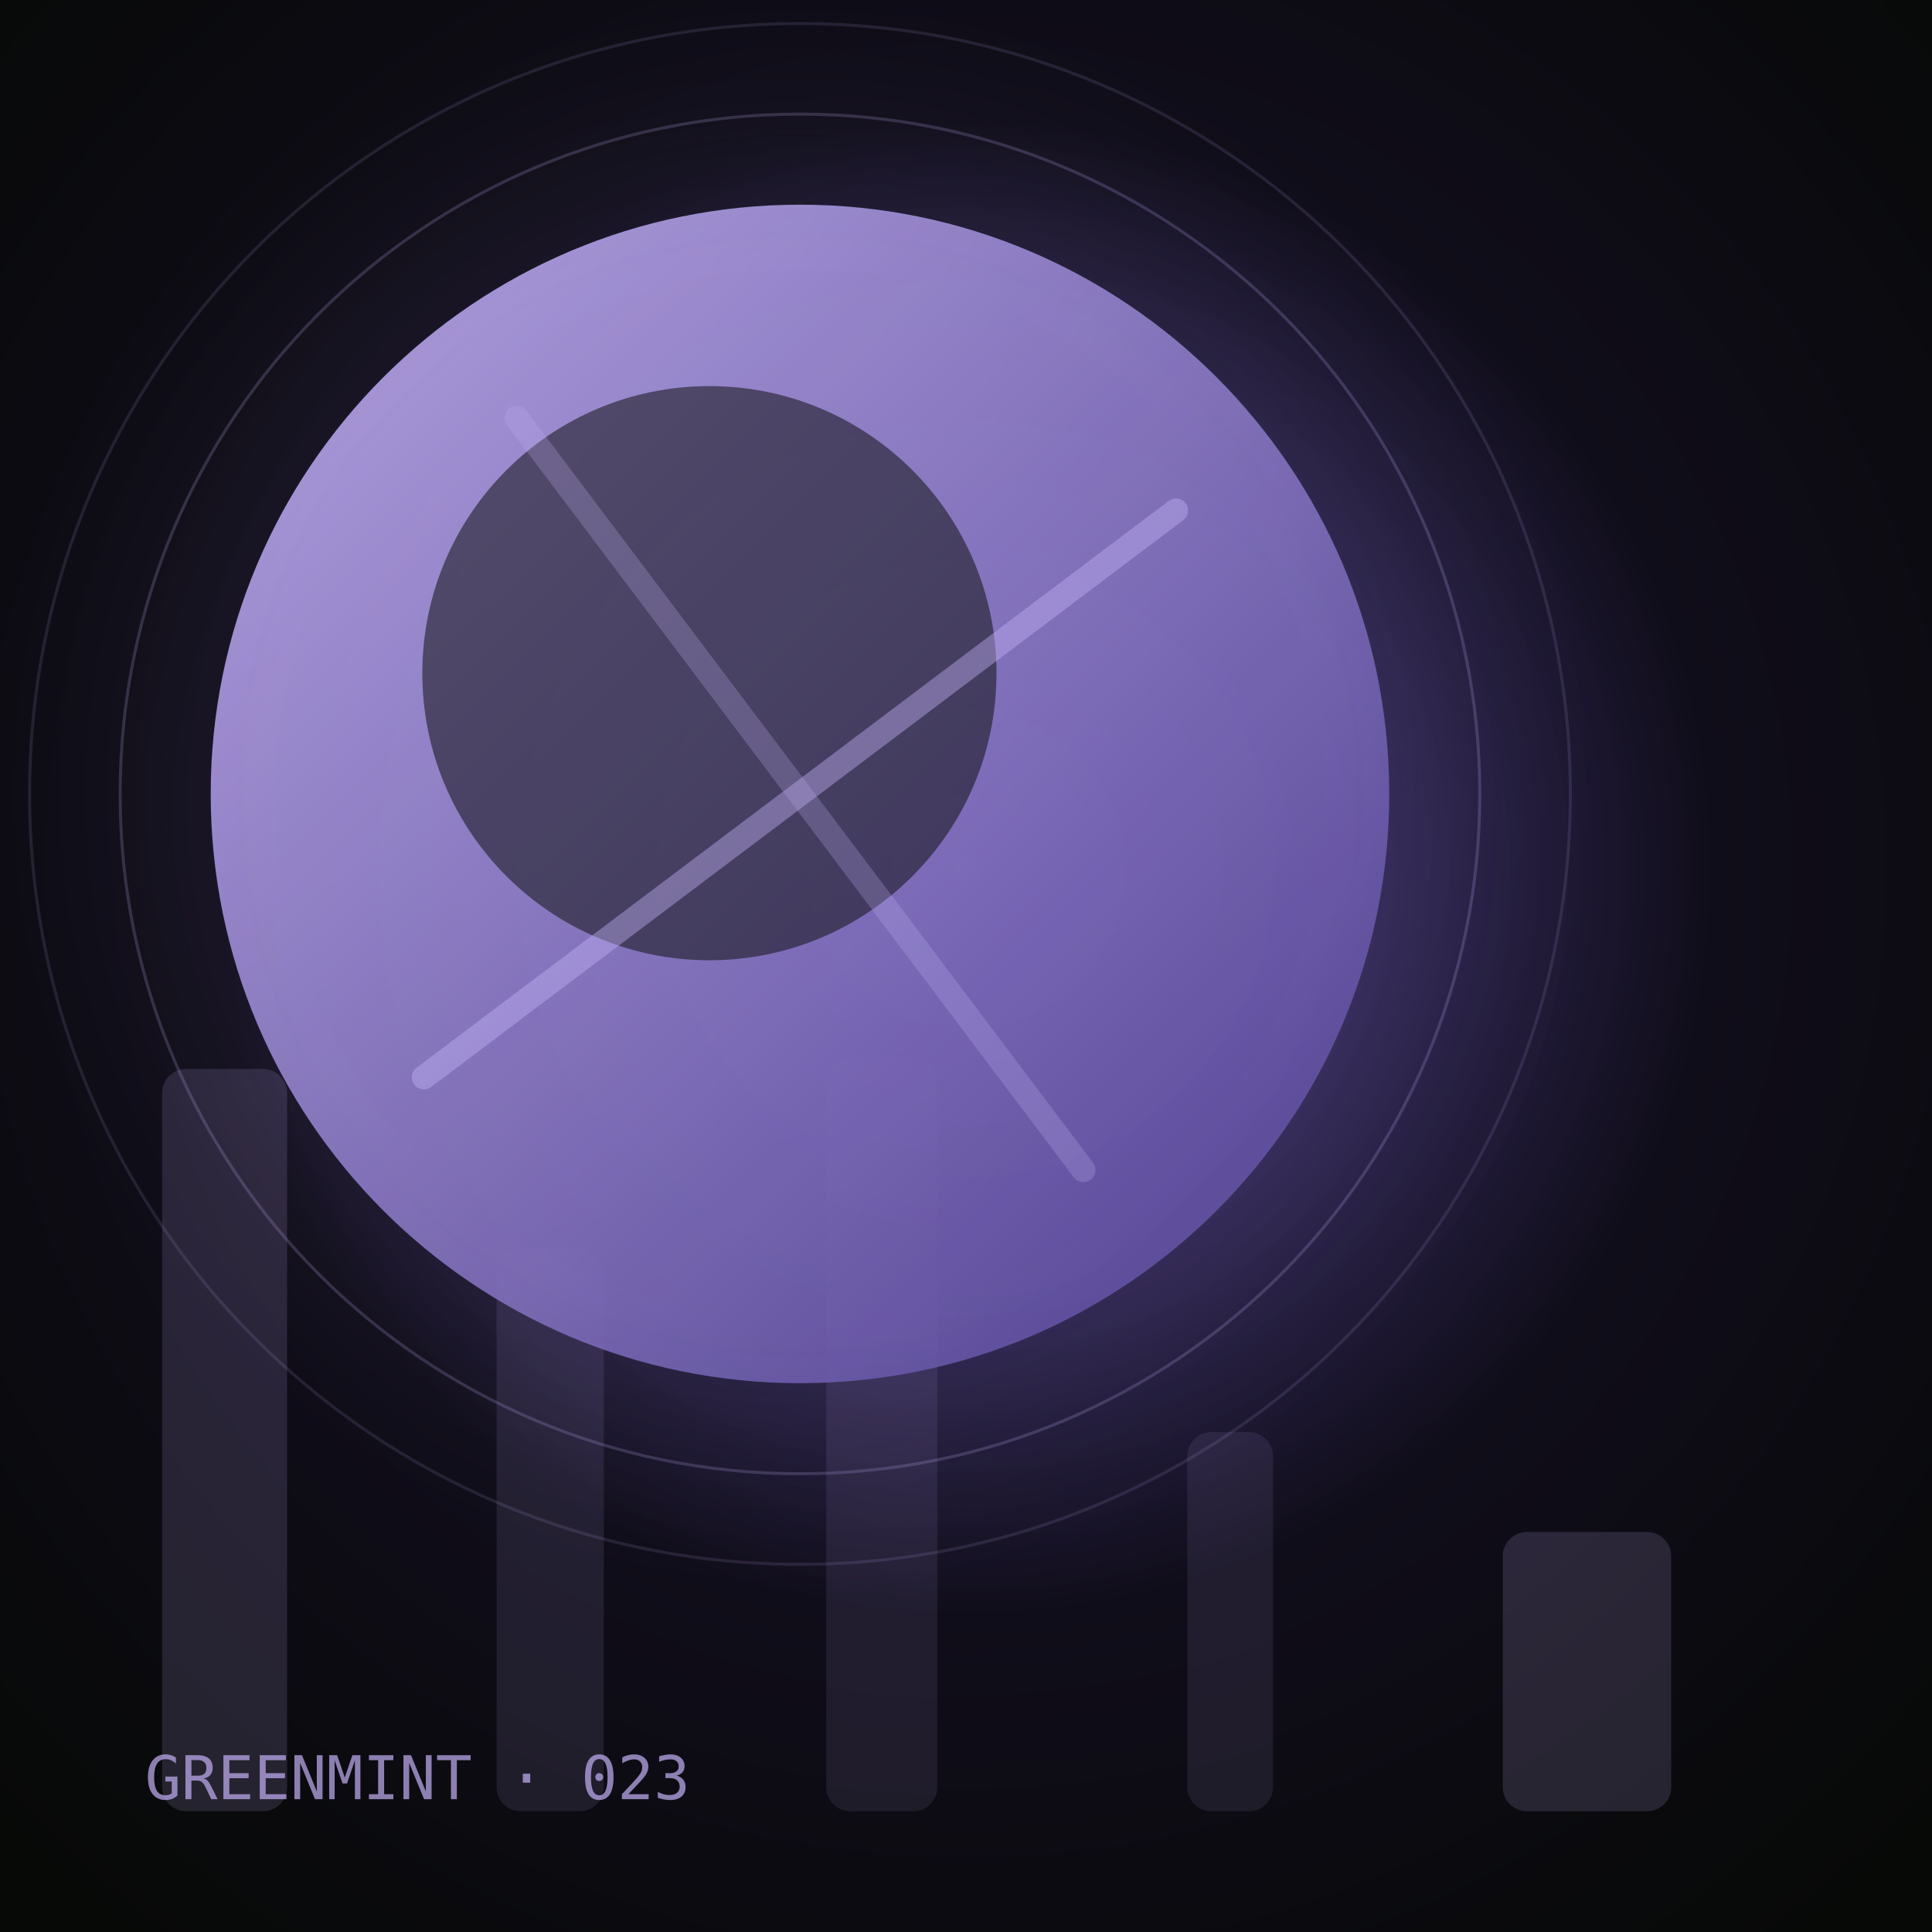
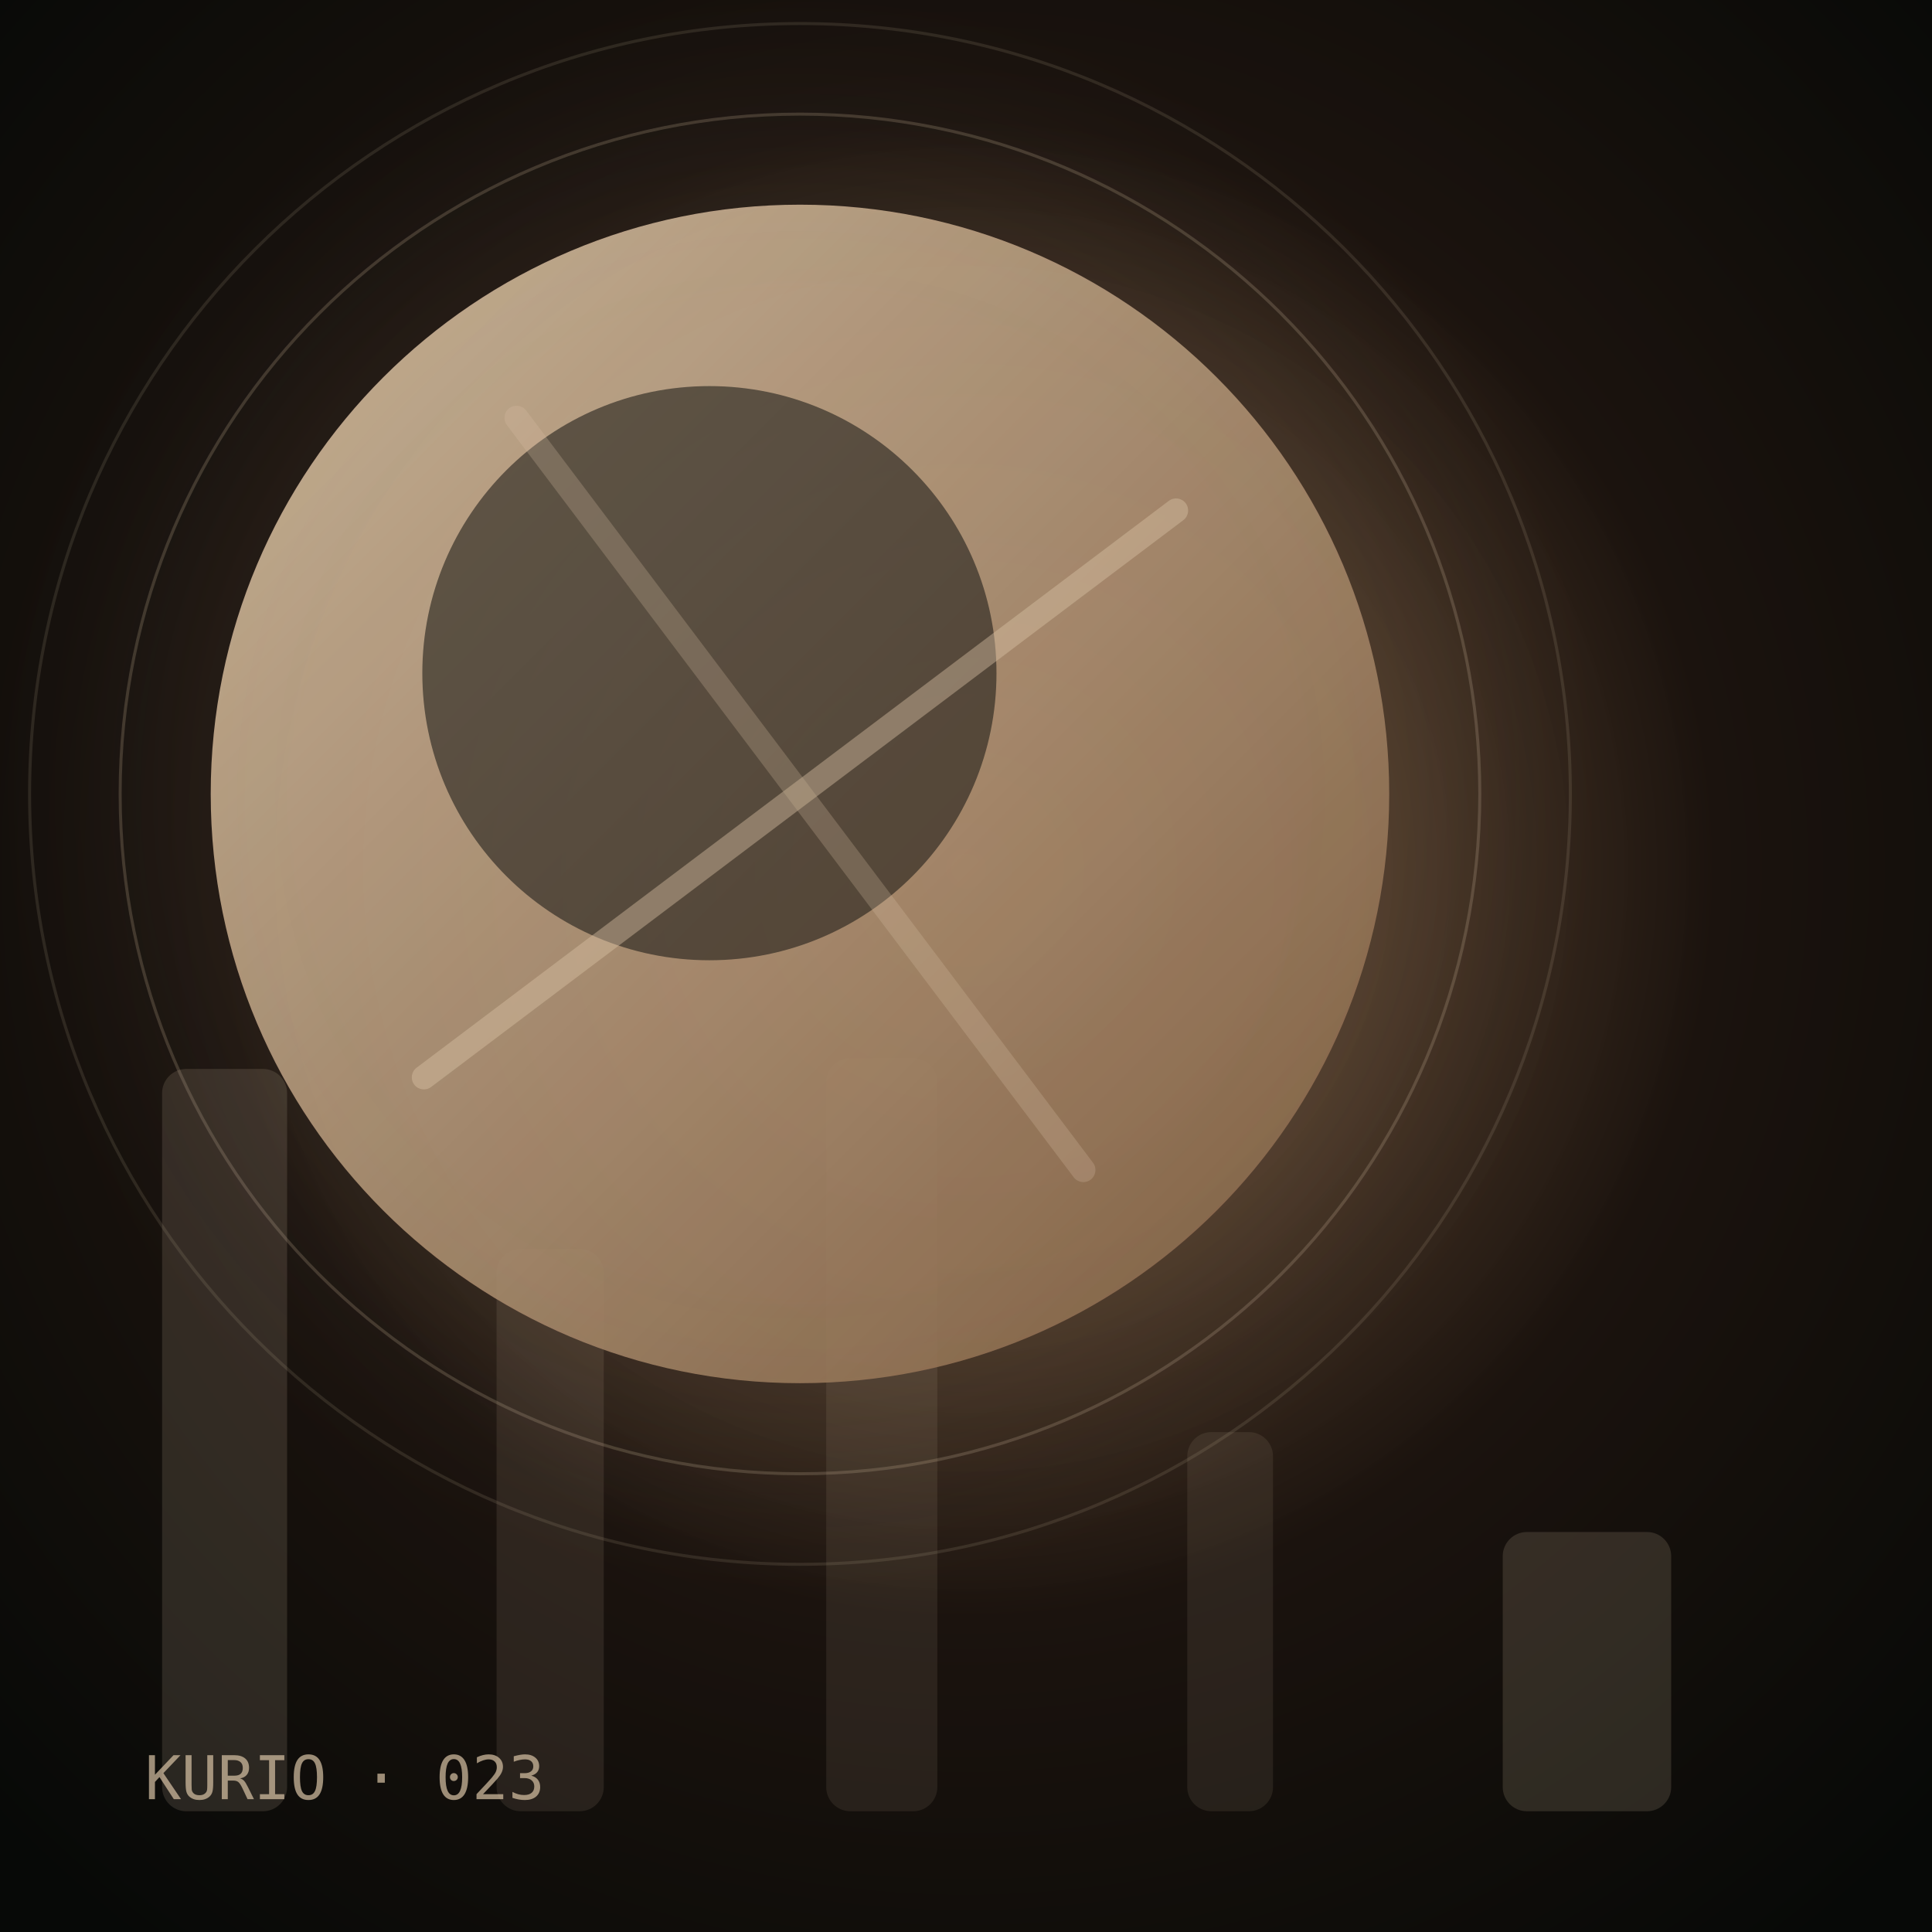
<svg xmlns="http://www.w3.org/2000/svg" viewBox="0 0 640 640" width="640" height="640" role="img" aria-label="Arte generativa 23">
  <defs>
    <radialGradient id="g23" cx="50%" cy="45%" r="70%">
-       <stop offset="0%" stop-color="#4b3a8f" stop-opacity="0.95" />
-       <stop offset="55%" stop-color="#100d1a" stop-opacity="1" />
+       <stop offset="0%" stop-color="#7c5a3c" stop-opacity="0.95" />
+       <stop offset="55%" stop-color="#1b130e" stop-opacity="1" />
      <stop offset="100%" stop-color="#070907" />
    </radialGradient>
    <linearGradient id="l23" x1="0" y1="0" x2="1" y2="1">
-       <stop offset="0%" stop-color="#c3b1f5" />
-       <stop offset="100%" stop-color="#4b3a8f" />
+       <stop offset="0%" stop-color="#d9c3a5" />
+       <stop offset="100%" stop-color="#7c5a3c" />
    </linearGradient>
    <filter id="blur23">
      <feGaussianBlur stdDeviation="26" />
    </filter>
  </defs>
  <rect width="640" height="640" fill="url(#g23)" />
-   <rect x="53.7" y="354.1" width="41.4" height="245.9" rx="8" fill="#c3b1f5" opacity="0.15" />
-   <rect x="164.5" y="413.7" width="35.5" height="186.3" rx="8" fill="#c3b1f5" opacity="0.11" />
-   <rect x="273.7" y="350.5" width="36.8" height="249.5" rx="8" fill="#c3b1f5" opacity="0.10" />
-   <rect x="393.3" y="474.4" width="28.4" height="125.6" rx="8" fill="#c3b1f5" opacity="0.10" />
-   <rect x="497.8" y="507.5" width="55.8" height="92.5" rx="8" fill="#c3b1f5" opacity="0.16" />
-   <g opacity="0.5" stroke="#c3b1f5" stroke-width="1" fill="none">
+   <rect x="53.7" y="354.1" width="41.4" height="245.9" rx="8" fill="#d9c3a5" opacity="0.15" />
+   <rect x="164.5" y="413.7" width="35.5" height="186.3" rx="8" fill="#d9c3a5" opacity="0.11" />
+   <rect x="273.7" y="350.5" width="36.8" height="249.5" rx="8" fill="#d9c3a5" opacity="0.10" />
+   <rect x="393.3" y="474.4" width="28.4" height="125.6" rx="8" fill="#d9c3a5" opacity="0.10" />
+   <rect x="497.8" y="507.5" width="55.8" height="92.5" rx="8" fill="#d9c3a5" opacity="0.16" />
+   <g opacity="0.5" stroke="#d9c3a5" stroke-width="1" fill="none">
    <circle cx="265.0" cy="263.0" r="255.2" opacity="0.25" />
    <circle cx="265.0" cy="263.0" r="225.2" opacity="0.4" />
  </g>
  <circle cx="265.0" cy="263.0" r="195.2" fill="url(#l23)" opacity="0.9" />
  <circle cx="235.0" cy="223.0" r="95.1" fill="#070907" opacity="0.55" />
  <g transform="rotate(143 265.0 263.0)" opacity="0.85">
-     <rect x="105.0" y="259.0" width="320" height="8" rx="4" fill="#c3b1f5" opacity="0.5" />
-     <rect x="261.0" y="103.0" width="8" height="320" rx="4" fill="#c3b1f5" opacity="0.3" />
+     <rect x="105.0" y="259.0" width="320" height="8" rx="4" fill="#d9c3a5" opacity="0.5" />
+     <rect x="261.0" y="103.0" width="8" height="320" rx="4" fill="#d9c3a5" opacity="0.3" />
  </g>
-   <circle cx="265.0" cy="263.0" r="220" fill="#c3b1f5" opacity="0.06" filter="url(#blur23)" />
-   <text x="48" y="596" font-family="monospace" font-size="20" fill="#c3b1f5" opacity="0.7">GREENMINT · 023</text>
+   <circle cx="265.0" cy="263.0" r="220" fill="#d9c3a5" opacity="0.06" filter="url(#blur23)" />
+   <text x="48" y="596" font-family="monospace" font-size="20" fill="#d9c3a5" opacity="0.7">KURIO · 023</text>
</svg>
